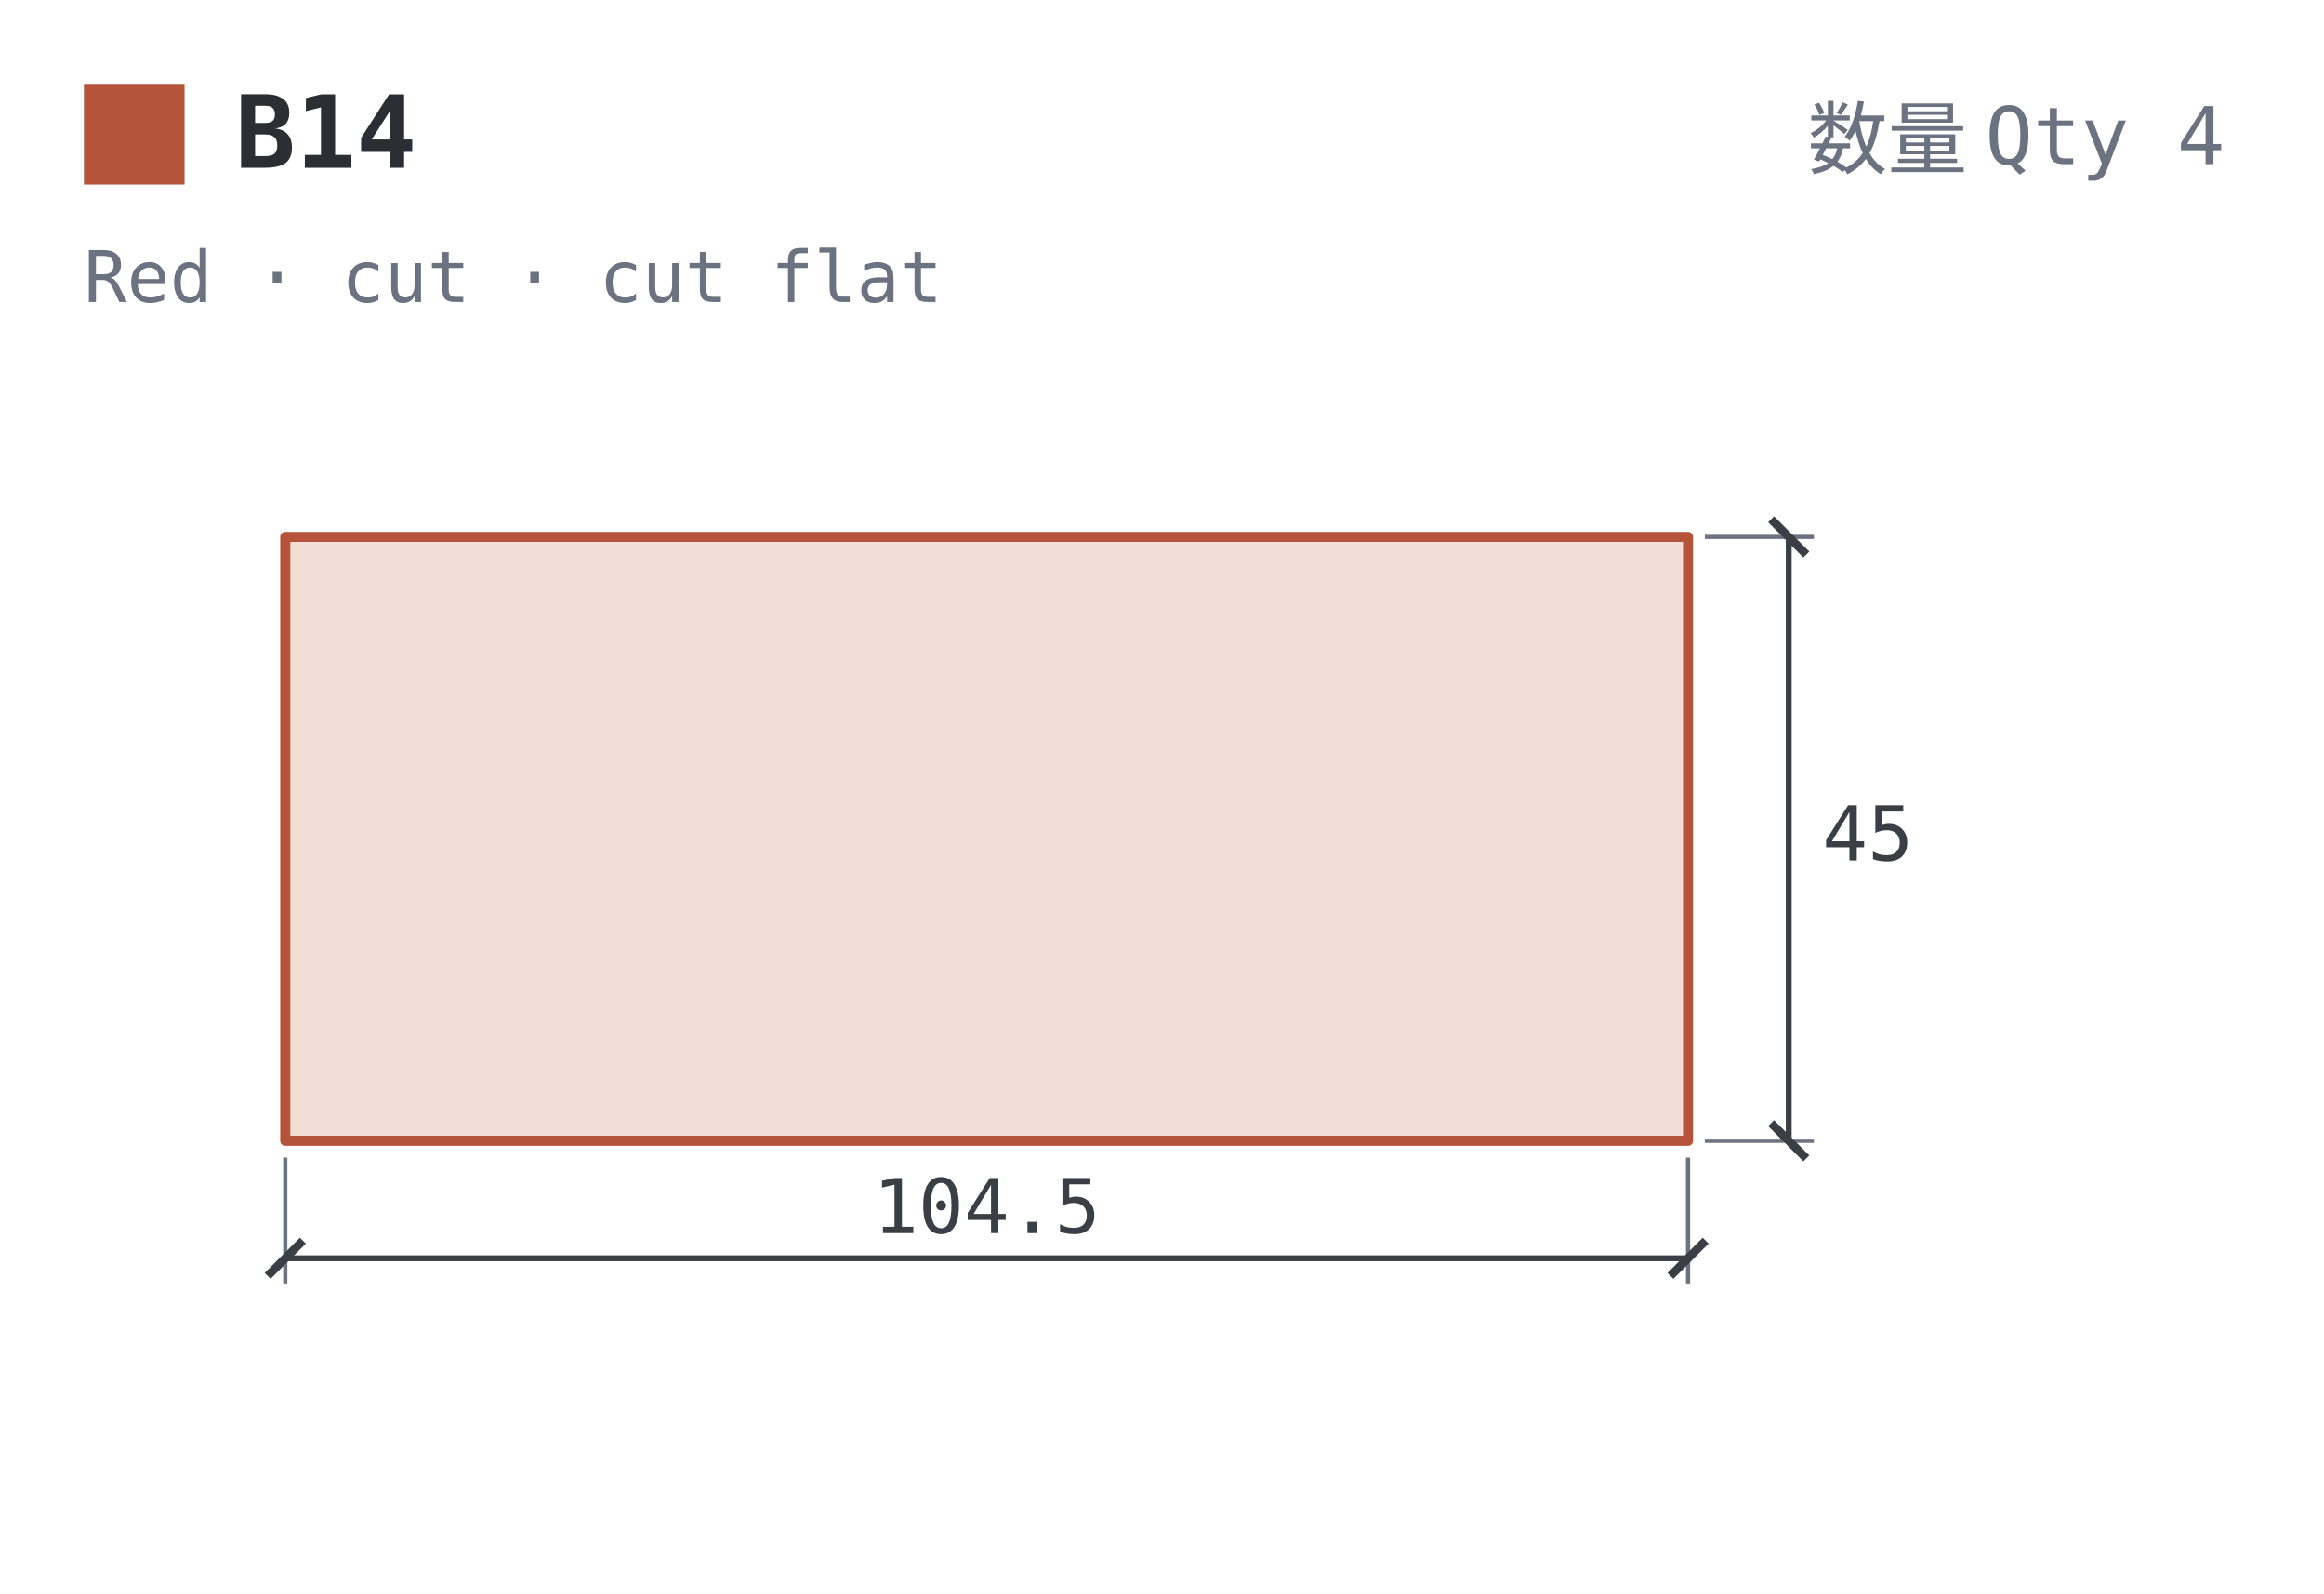
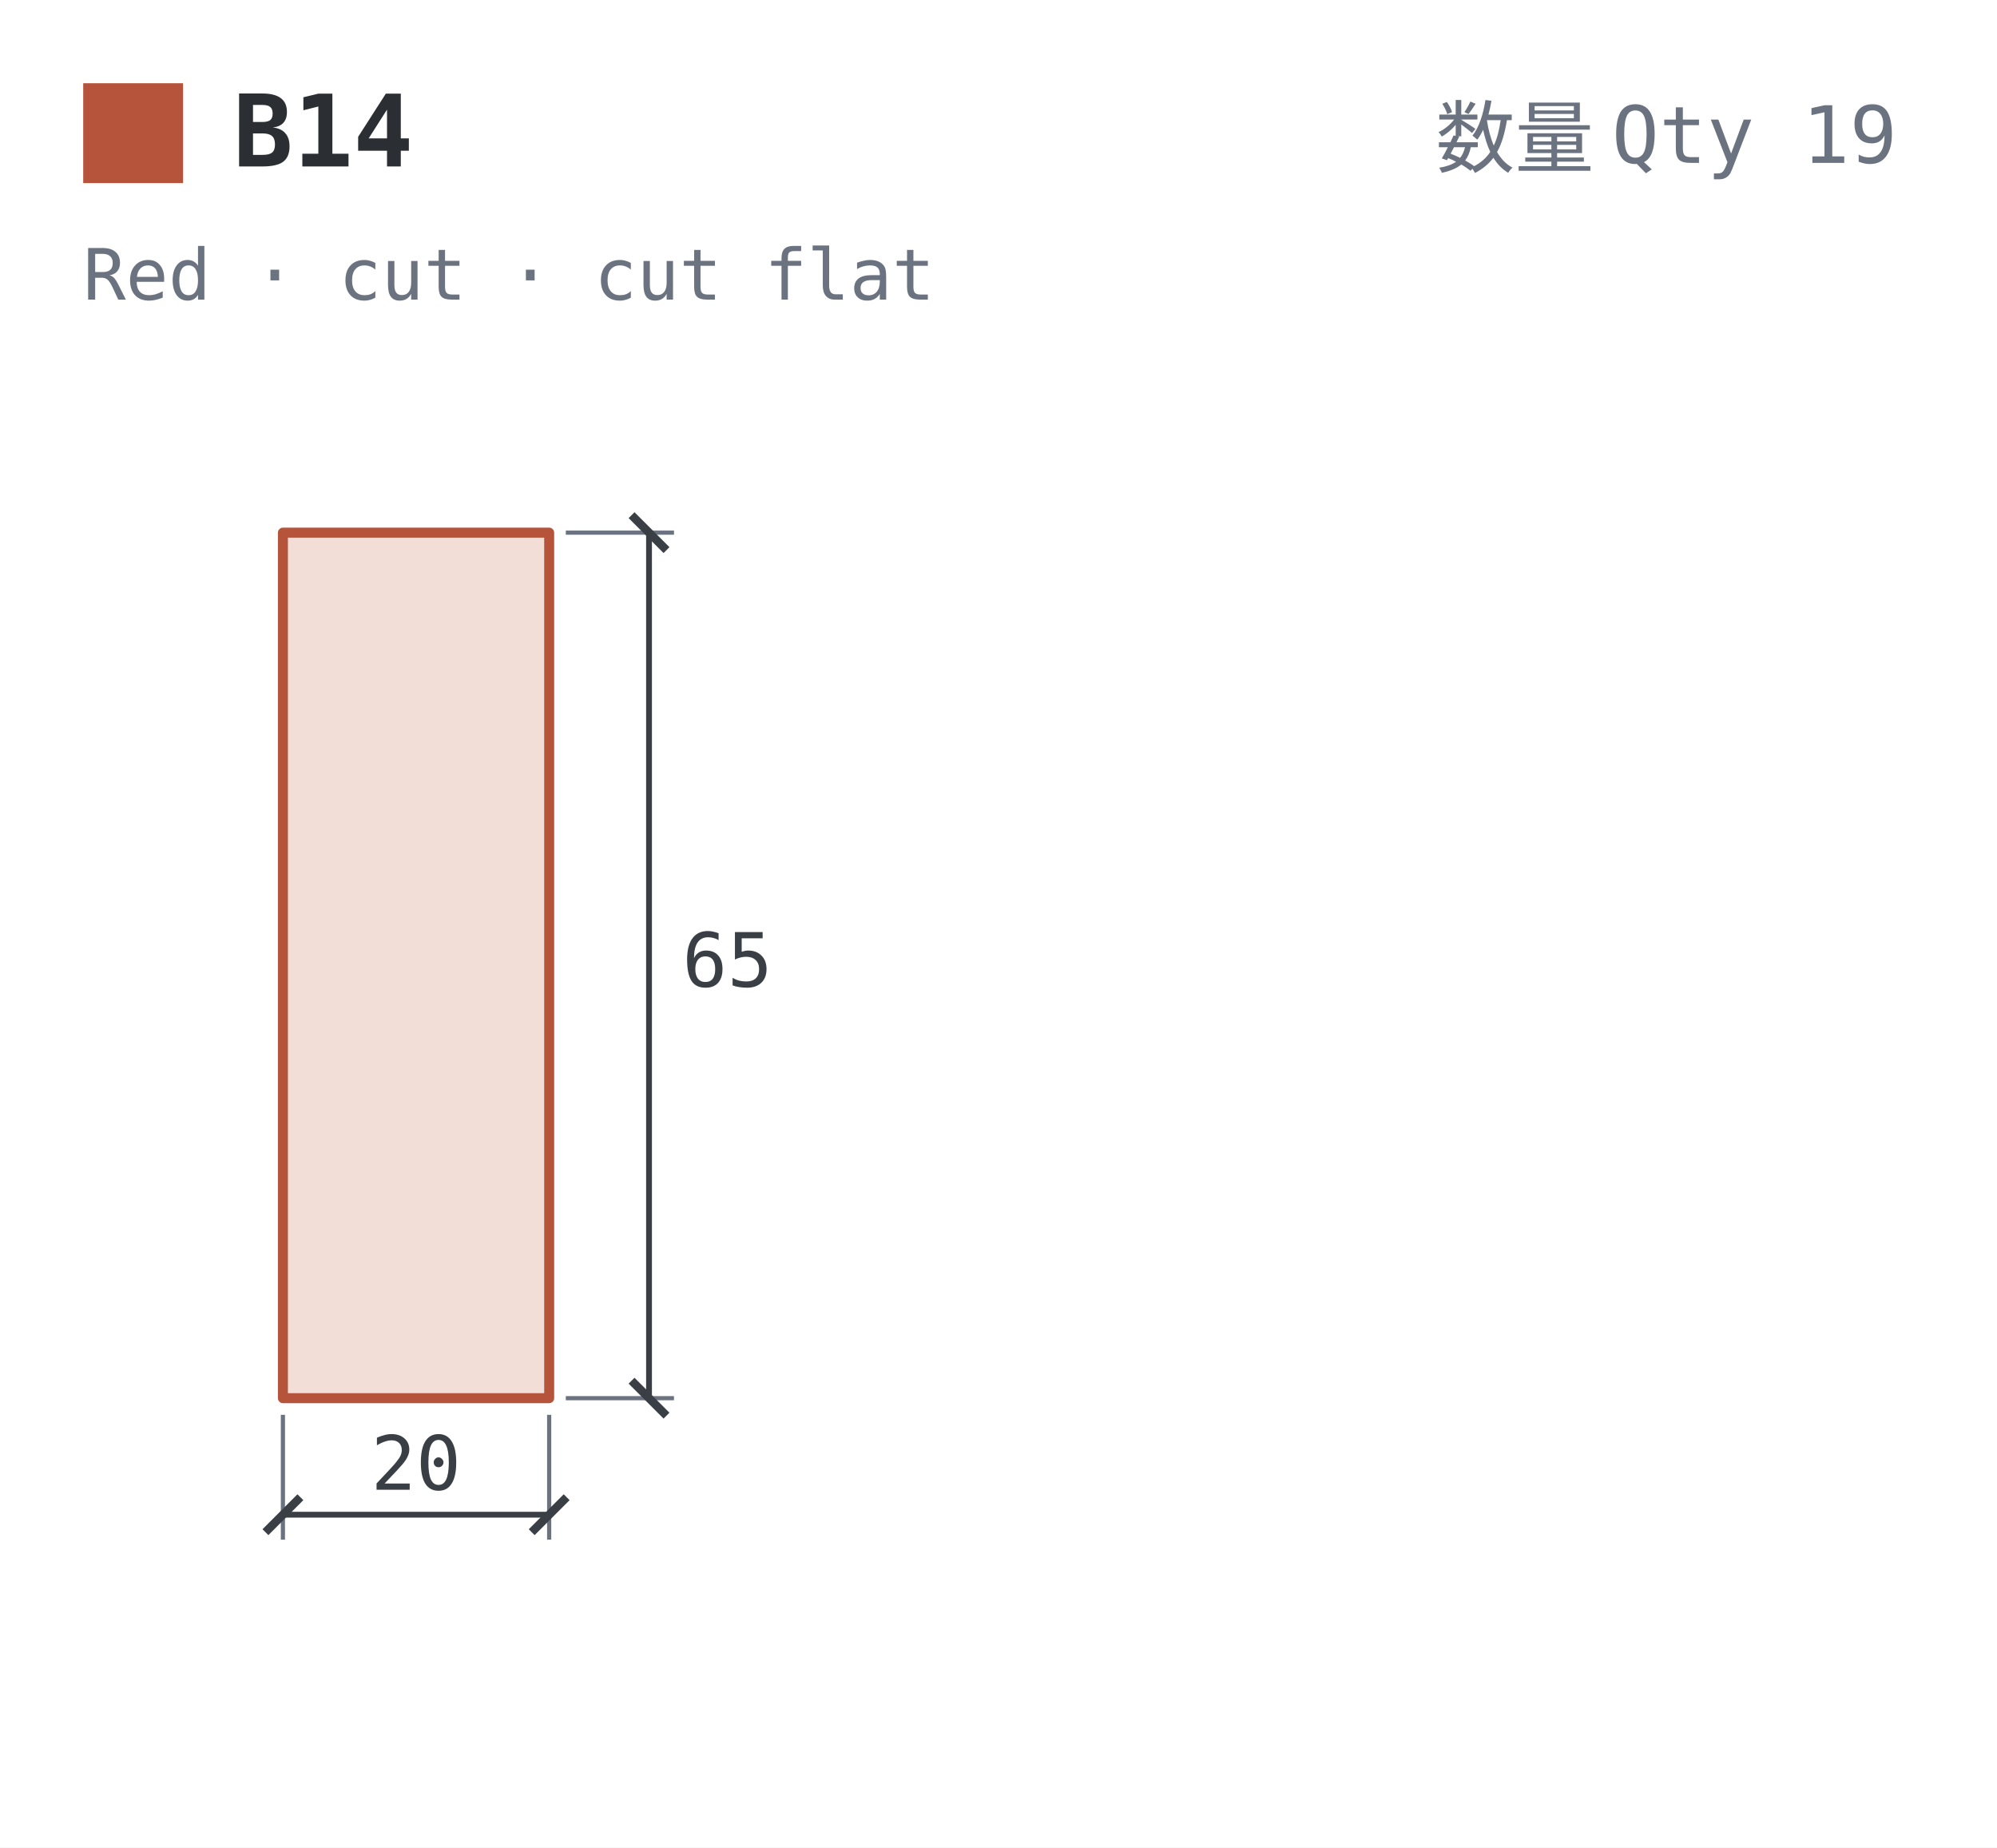
- <svg xmlns="http://www.w3.org/2000/svg" viewBox="0 0 277 190" width="277" height="190">
-   <rect width="277" height="190" fill="#ffffff" />
+ <svg xmlns="http://www.w3.org/2000/svg" viewBox="0 0 240 222" width="240" height="222">
+   <rect width="240" height="222" fill="#ffffff" />
  <rect x="10.0" y="10.0" width="12.0" height="12.0" fill="#b5543b" stroke="none" />
  <text x="28.0" y="20.0" font-family="ui-monospace,'SFMono-Regular',Menlo,Consolas,monospace" font-size="12" fill="#2b2e33" text-anchor="start" font-weight="600">B14</text>
-   <text x="265.2" y="20.0" font-family="ui-monospace,'SFMono-Regular',Menlo,Consolas,monospace" font-size="9.5" fill="#6b7280" text-anchor="end">数量 Qty 4</text>
+   <text x="228.0" y="20.0" font-family="ui-monospace,'SFMono-Regular',Menlo,Consolas,monospace" font-size="9.5" fill="#6b7280" text-anchor="end">数量 Qty 19</text>
  <text x="10.0" y="36.0" font-family="ui-monospace,'SFMono-Regular',Menlo,Consolas,monospace" font-size="8.5" fill="#6b7280" text-anchor="start">Red · cut · cut flat</text>
-   <polygon points="34.0,64.0 201.2,64.0 201.2,136.0 34.0,136.0" fill="#f3ded7" stroke="#b5543b" stroke-width="1.2" stroke-linejoin="round" />
-   <line x1="34.0" y1="138.0" x2="34.0" y2="153.0" stroke="#6b7280" stroke-width="0.5" />
-   <line x1="201.2" y1="138.0" x2="201.2" y2="153.0" stroke="#6b7280" stroke-width="0.5" />
-   <line x1="34.0" y1="150.0" x2="201.2" y2="150.0" stroke="#3a3f45" stroke-width="0.7" />
-   <line x1="31.9" y1="152.1" x2="36.1" y2="147.9" stroke="#3a3f45" stroke-width="1" />
-   <line x1="199.1" y1="152.1" x2="203.3" y2="147.9" stroke="#3a3f45" stroke-width="1" />
-   <text x="117.6" y="147.0" font-family="ui-monospace,'SFMono-Regular',Menlo,Consolas,monospace" font-size="9" fill="#3a3f45" text-anchor="middle">104.5</text>
-   <line x1="203.2" y1="64.0" x2="216.2" y2="64.0" stroke="#6b7280" stroke-width="0.5" />
-   <line x1="203.2" y1="136.0" x2="216.2" y2="136.0" stroke="#6b7280" stroke-width="0.5" />
-   <line x1="213.2" y1="64.0" x2="213.2" y2="136.0" stroke="#3a3f45" stroke-width="0.7" />
-   <line x1="211.1" y1="61.9" x2="215.3" y2="66.1" stroke="#3a3f45" stroke-width="1" />
-   <line x1="211.1" y1="133.9" x2="215.3" y2="138.1" stroke="#3a3f45" stroke-width="1" />
-   <text x="217.2" y="100.0" font-family="ui-monospace,'SFMono-Regular',Menlo,Consolas,monospace" font-size="9" fill="#3a3f45" text-anchor="start" dominant-baseline="middle">45</text>
+   <polygon points="34.0,64.0 66.0,64.0 66.0,168.0 34.0,168.0" fill="#f3ded7" stroke="#b5543b" stroke-width="1.2" stroke-linejoin="round" />
+   <line x1="34.0" y1="170.0" x2="34.0" y2="185.0" stroke="#6b7280" stroke-width="0.5" />
+   <line x1="66.0" y1="170.0" x2="66.0" y2="185.0" stroke="#6b7280" stroke-width="0.5" />
+   <line x1="34.0" y1="182.0" x2="66.0" y2="182.0" stroke="#3a3f45" stroke-width="0.7" />
+   <line x1="31.9" y1="184.1" x2="36.1" y2="179.9" stroke="#3a3f45" stroke-width="1" />
+   <line x1="63.9" y1="184.1" x2="68.1" y2="179.9" stroke="#3a3f45" stroke-width="1" />
+   <text x="50.0" y="179.0" font-family="ui-monospace,'SFMono-Regular',Menlo,Consolas,monospace" font-size="9" fill="#3a3f45" text-anchor="middle">20</text>
+   <line x1="68.0" y1="64.0" x2="81.0" y2="64.0" stroke="#6b7280" stroke-width="0.5" />
+   <line x1="68.0" y1="168.0" x2="81.0" y2="168.0" stroke="#6b7280" stroke-width="0.5" />
+   <line x1="78.0" y1="64.0" x2="78.0" y2="168.0" stroke="#3a3f45" stroke-width="0.7" />
+   <line x1="75.9" y1="61.9" x2="80.1" y2="66.1" stroke="#3a3f45" stroke-width="1" />
+   <line x1="75.9" y1="165.9" x2="80.1" y2="170.1" stroke="#3a3f45" stroke-width="1" />
+   <text x="82.0" y="116.0" font-family="ui-monospace,'SFMono-Regular',Menlo,Consolas,monospace" font-size="9" fill="#3a3f45" text-anchor="start" dominant-baseline="middle">65</text>
</svg>
